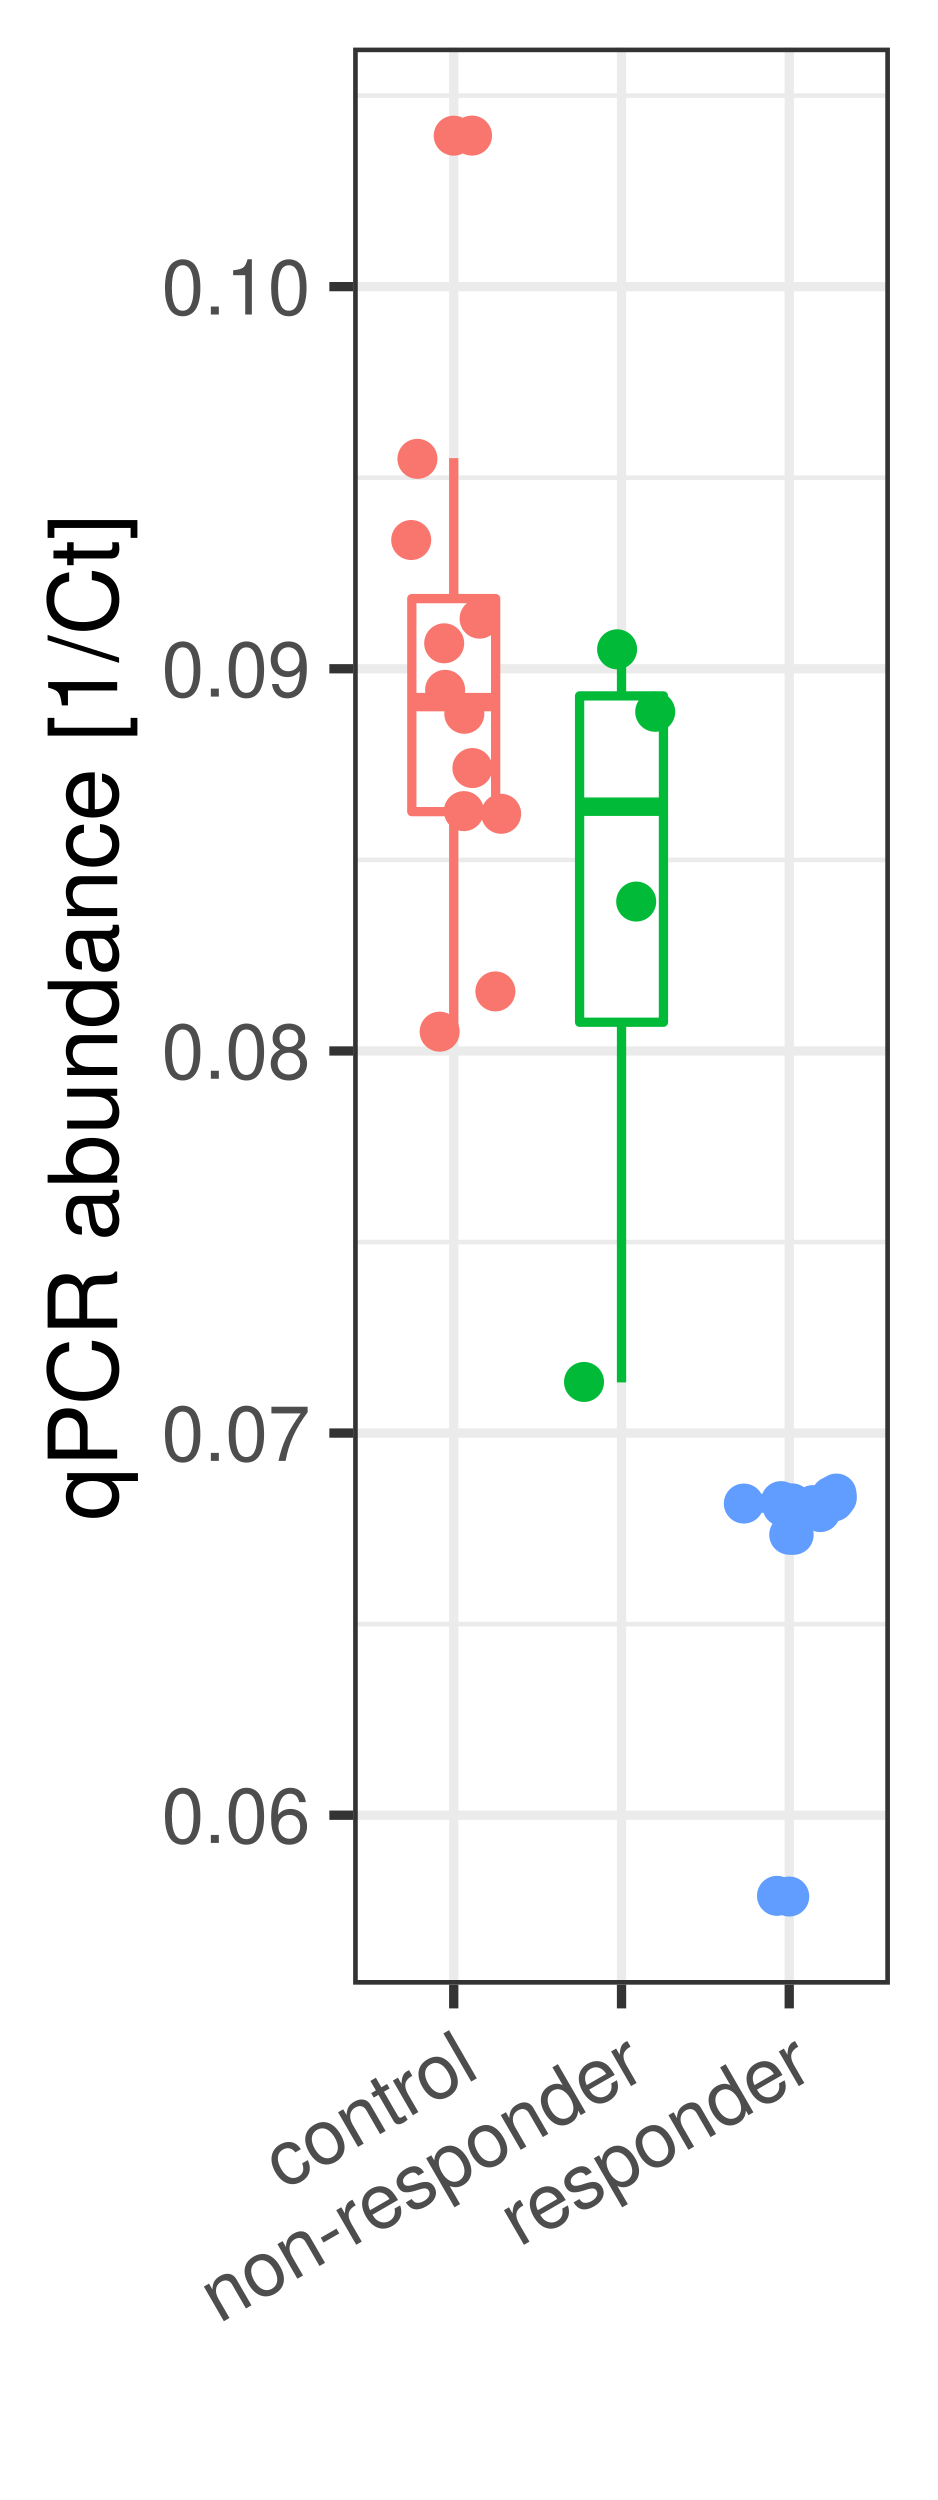
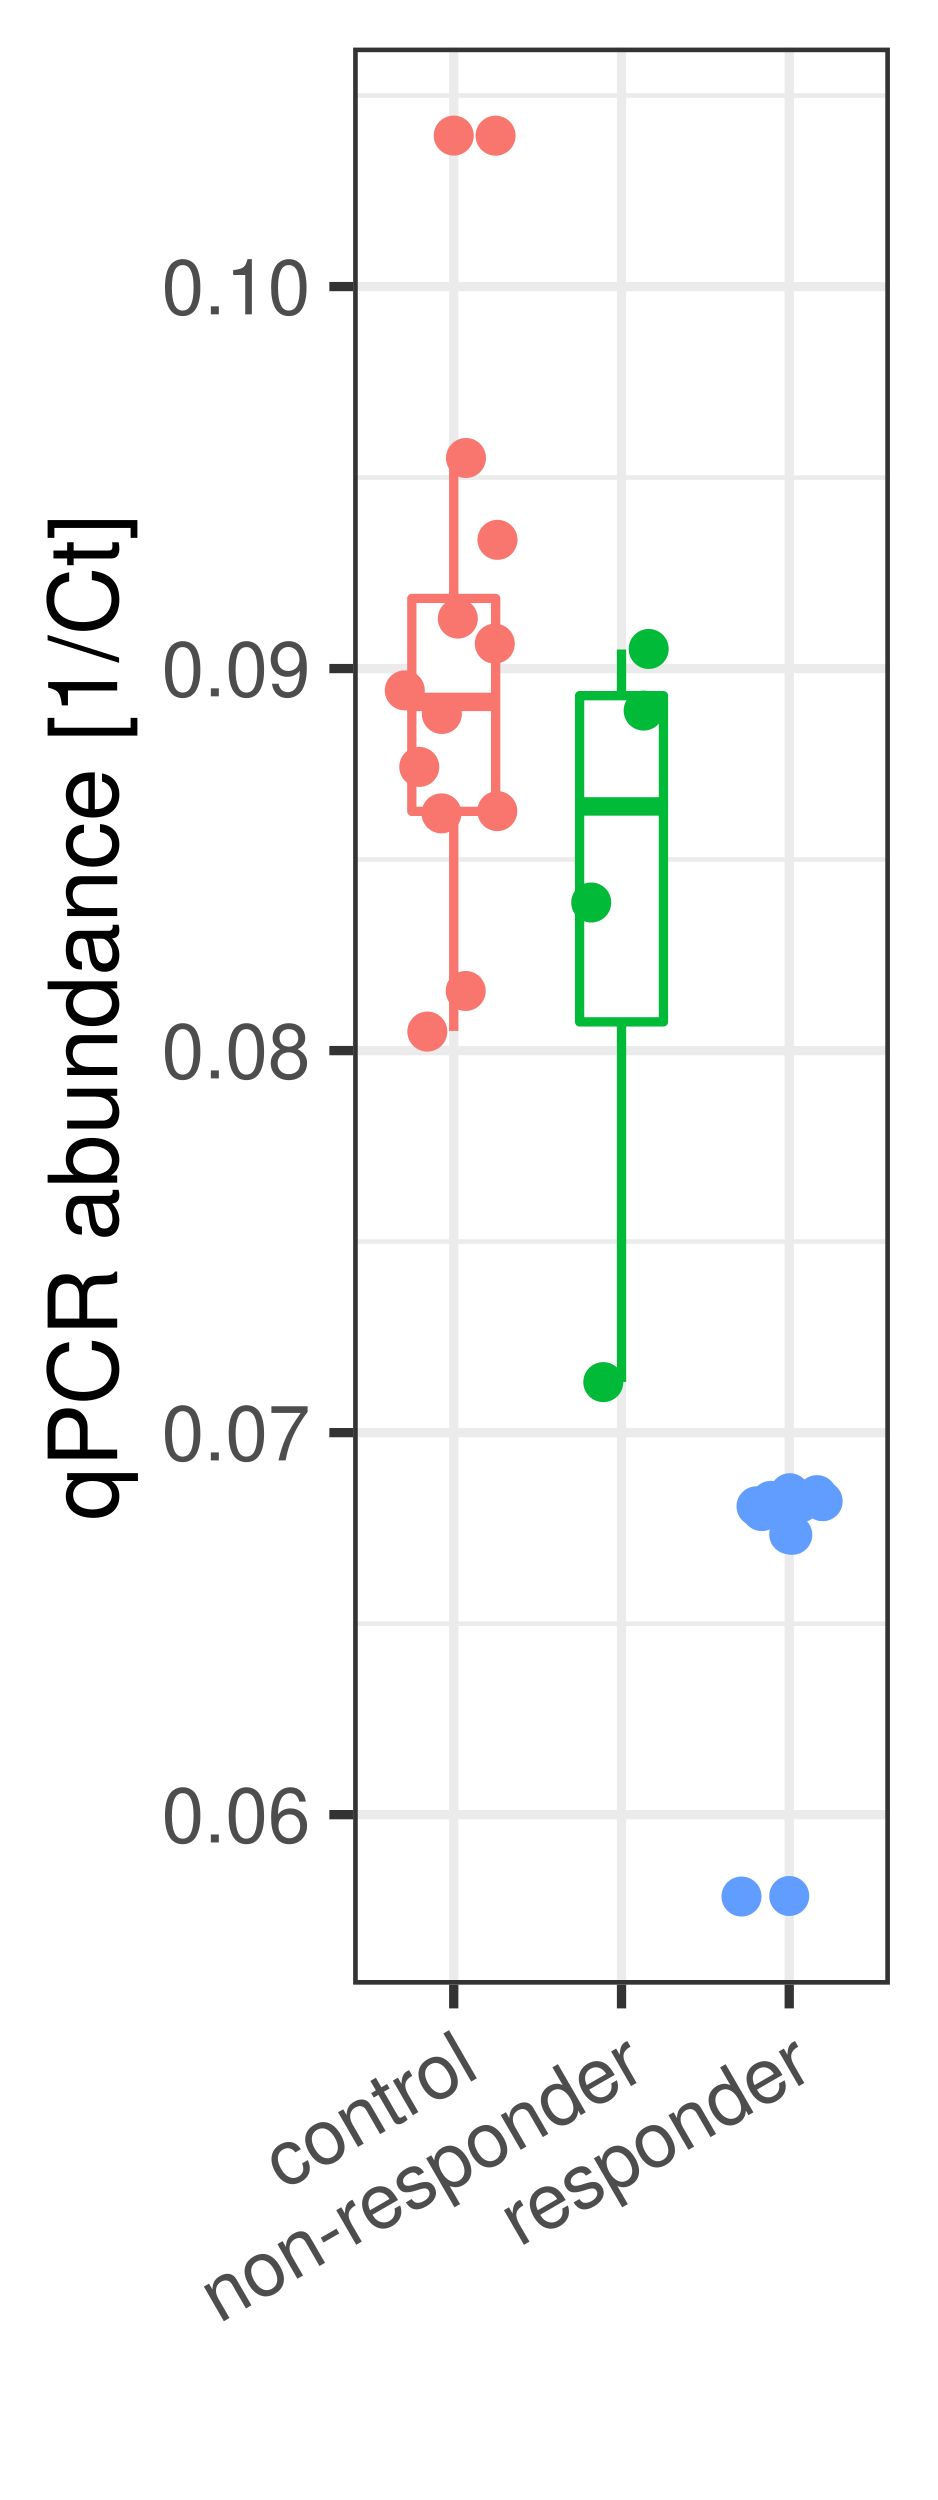
<svg xmlns="http://www.w3.org/2000/svg" viewBox="0 0 108.00 288.00">
  <defs>
    <style type="text/css">
    line, polyline, polygon, path, rect, circle {
      fill: none;
      stroke: #000000;
      stroke-linecap: round;
      stroke-linejoin: round;
      stroke-miterlimit: 10.00;
    }
  </style>
  </defs>
  <rect width="100%" height="100%" style="stroke: none; fill: #FFFFFF;" />
  <rect x="-0" y="0.00" width="108.00" height="288.00" style="stroke-width: 1.07; stroke: #FFFFFF; fill: #FFFFFF;" />
  <defs>
    <clipPath id="cpNDAuNjh8MTAyLjUyfDIyOC42M3w1LjQ4">
      <rect x="40.68" y="5.48" width="61.84" height="223.15" />
    </clipPath>
  </defs>
  <rect x="40.68" y="5.48" width="61.84" height="223.15" style="stroke-width: 1.07; stroke: none; fill: #FFFFFF;" clip-path="url(#cpNDAuNjh8MTAyLjUyfDIyOC42M3w1LjQ4)" />
-   <polyline points="40.68,187.10 102.52,187.10 " style="stroke-width: 0.53; stroke: #EBEBEB; stroke-linecap: butt;" clip-path="url(#cpNDAuNjh8MTAyLjUyfDIyOC42M3w1LjQ4)" />
-   <polyline points="40.68,143.08 102.52,143.08 " style="stroke-width: 0.53; stroke: #EBEBEB; stroke-linecap: butt;" clip-path="url(#cpNDAuNjh8MTAyLjUyfDIyOC42M3w1LjQ4)" />
-   <polyline points="40.68,99.06 102.52,99.06 " style="stroke-width: 0.53; stroke: #EBEBEB; stroke-linecap: butt;" clip-path="url(#cpNDAuNjh8MTAyLjUyfDIyOC42M3w1LjQ4)" />
-   <polyline points="40.68,55.03 102.52,55.03 " style="stroke-width: 0.53; stroke: #EBEBEB; stroke-linecap: butt;" clip-path="url(#cpNDAuNjh8MTAyLjUyfDIyOC42M3w1LjQ4)" />
-   <polyline points="40.68,11.01 102.52,11.01 " style="stroke-width: 0.53; stroke: #EBEBEB; stroke-linecap: butt;" clip-path="url(#cpNDAuNjh8MTAyLjUyfDIyOC42M3w1LjQ4)" />
-   <polyline points="40.68,209.11 102.52,209.11 " style="stroke-width: 1.07; stroke: #EBEBEB; stroke-linecap: butt;" clip-path="url(#cpNDAuNjh8MTAyLjUyfDIyOC42M3w1LjQ4)" />
-   <polyline points="40.68,165.09 102.52,165.09 " style="stroke-width: 1.07; stroke: #EBEBEB; stroke-linecap: butt;" clip-path="url(#cpNDAuNjh8MTAyLjUyfDIyOC42M3w1LjQ4)" />
-   <polyline points="40.68,121.07 102.52,121.07 " style="stroke-width: 1.07; stroke: #EBEBEB; stroke-linecap: butt;" clip-path="url(#cpNDAuNjh8MTAyLjUyfDIyOC42M3w1LjQ4)" />
-   <polyline points="40.68,77.04 102.52,77.04 " style="stroke-width: 1.07; stroke: #EBEBEB; stroke-linecap: butt;" clip-path="url(#cpNDAuNjh8MTAyLjUyfDIyOC42M3w1LjQ4)" />
-   <polyline points="40.68,33.02 102.52,33.02 " style="stroke-width: 1.07; stroke: #EBEBEB; stroke-linecap: butt;" clip-path="url(#cpNDAuNjh8MTAyLjUyfDIyOC42M3w1LjQ4)" />
+   <polyline points="40.68,187.05 102.52,187.05 " style="stroke-width: 0.53; stroke: #EBEBEB; stroke-linecap: butt;" clip-path="url(#cpNDAuNjh8MTAyLjUyfDIyOC42M3w1LjQ4)" />
+   <polyline points="40.68,143.03 102.52,143.03 " style="stroke-width: 0.53; stroke: #EBEBEB; stroke-linecap: butt;" clip-path="url(#cpNDAuNjh8MTAyLjUyfDIyOC42M3w1LjQ4)" />
+   <polyline points="40.68,99.02 102.52,99.02 " style="stroke-width: 0.53; stroke: #EBEBEB; stroke-linecap: butt;" clip-path="url(#cpNDAuNjh8MTAyLjUyfDIyOC42M3w1LjQ4)" />
+   <polyline points="40.68,55.01 102.52,55.01 " style="stroke-width: 0.53; stroke: #EBEBEB; stroke-linecap: butt;" clip-path="url(#cpNDAuNjh8MTAyLjUyfDIyOC42M3w1LjQ4)" />
+   <polyline points="40.68,11.00 102.52,11.00 " style="stroke-width: 0.53; stroke: #EBEBEB; stroke-linecap: butt;" clip-path="url(#cpNDAuNjh8MTAyLjUyfDIyOC42M3w1LjQ4)" />
+   <polyline points="40.68,209.05 102.52,209.05 " style="stroke-width: 1.07; stroke: #EBEBEB; stroke-linecap: butt;" clip-path="url(#cpNDAuNjh8MTAyLjUyfDIyOC42M3w1LjQ4)" />
+   <polyline points="40.68,165.04 102.52,165.04 " style="stroke-width: 1.07; stroke: #EBEBEB; stroke-linecap: butt;" clip-path="url(#cpNDAuNjh8MTAyLjUyfDIyOC42M3w1LjQ4)" />
+   <polyline points="40.68,121.03 102.52,121.03 " style="stroke-width: 1.07; stroke: #EBEBEB; stroke-linecap: butt;" clip-path="url(#cpNDAuNjh8MTAyLjUyfDIyOC42M3w1LjQ4)" />
+   <polyline points="40.68,77.02 102.52,77.02 " style="stroke-width: 1.07; stroke: #EBEBEB; stroke-linecap: butt;" clip-path="url(#cpNDAuNjh8MTAyLjUyfDIyOC42M3w1LjQ4)" />
+   <polyline points="40.68,33.01 102.52,33.01 " style="stroke-width: 1.07; stroke: #EBEBEB; stroke-linecap: butt;" clip-path="url(#cpNDAuNjh8MTAyLjUyfDIyOC42M3w1LjQ4)" />
  <polyline points="52.27,228.63 52.27,5.48 " style="stroke-width: 1.07; stroke: #EBEBEB; stroke-linecap: butt;" clip-path="url(#cpNDAuNjh8MTAyLjUyfDIyOC42M3w1LjQ4)" />
  <polyline points="71.60,228.63 71.60,5.48 " style="stroke-width: 1.07; stroke: #EBEBEB; stroke-linecap: butt;" clip-path="url(#cpNDAuNjh8MTAyLjUyfDIyOC42M3w1LjQ4)" />
  <polyline points="90.92,228.63 90.92,5.48 " style="stroke-width: 1.07; stroke: #EBEBEB; stroke-linecap: butt;" clip-path="url(#cpNDAuNjh8MTAyLjUyfDIyOC42M3w1LjQ4)" />
-   <circle cx="52.27" cy="15.63" r="1.95" style="stroke-width: 0.71; stroke: #F8766D; fill: #F8766D;" clip-path="url(#cpNDAuNjh8MTAyLjUyfDIyOC42M3w1LjQ4)" />
-   <line x1="52.27" y1="68.96" x2="52.27" y2="52.78" style="stroke-width: 1.07; stroke: #F8766D; stroke-linecap: butt;" clip-path="url(#cpNDAuNjh8MTAyLjUyfDIyOC42M3w1LjQ4)" />
-   <line x1="52.27" y1="93.50" x2="52.27" y2="118.80" style="stroke-width: 1.07; stroke: #F8766D; stroke-linecap: butt;" clip-path="url(#cpNDAuNjh8MTAyLjUyfDIyOC42M3w1LjQ4)" />
-   <polygon points="47.44,68.96 47.44,93.50 57.10,93.50 57.10,68.96 47.44,68.96 " style="stroke-width: 1.07; stroke: #F8766D; fill: #FFFFFF;" clip-path="url(#cpNDAuNjh8MTAyLjUyfDIyOC42M3w1LjQ4)" />
-   <line x1="47.44" y1="80.88" x2="57.10" y2="80.88" style="stroke-width: 2.13; stroke: #F8766D; stroke-linecap: butt;" clip-path="url(#cpNDAuNjh8MTAyLjUyfDIyOC42M3w1LjQ4)" />
-   <line x1="71.60" y1="80.17" x2="71.60" y2="74.85" style="stroke-width: 1.07; stroke: #00BA38; stroke-linecap: butt;" clip-path="url(#cpNDAuNjh8MTAyLjUyfDIyOC42M3w1LjQ4)" />
-   <line x1="71.60" y1="117.76" x2="71.60" y2="159.25" style="stroke-width: 1.07; stroke: #00BA38; stroke-linecap: butt;" clip-path="url(#cpNDAuNjh8MTAyLjUyfDIyOC42M3w1LjQ4)" />
-   <polygon points="66.77,80.17 66.77,117.76 76.43,117.76 76.43,80.17 66.77,80.17 " style="stroke-width: 1.07; stroke: #00BA38; fill: #FFFFFF;" clip-path="url(#cpNDAuNjh8MTAyLjUyfDIyOC42M3w1LjQ4)" />
-   <line x1="66.77" y1="92.93" x2="76.43" y2="92.93" style="stroke-width: 2.13; stroke: #00BA38; stroke-linecap: butt;" clip-path="url(#cpNDAuNjh8MTAyLjUyfDIyOC42M3w1LjQ4)" />
-   <circle cx="90.92" cy="176.80" r="1.95" style="stroke-width: 0.71; stroke: #619CFF; fill: #619CFF;" clip-path="url(#cpNDAuNjh8MTAyLjUyfDIyOC42M3w1LjQ4)" />
-   <circle cx="90.92" cy="218.48" r="1.95" style="stroke-width: 0.71; stroke: #619CFF; fill: #619CFF;" clip-path="url(#cpNDAuNjh8MTAyLjUyfDIyOC42M3w1LjQ4)" />
-   <line x1="90.92" y1="172.85" x2="90.92" y2="172.13" style="stroke-width: 1.07; stroke: #619CFF; stroke-linecap: butt;" clip-path="url(#cpNDAuNjh8MTAyLjUyfDIyOC42M3w1LjQ4)" />
-   <line x1="90.92" y1="173.72" x2="90.92" y2="174.18" style="stroke-width: 1.07; stroke: #619CFF; stroke-linecap: butt;" clip-path="url(#cpNDAuNjh8MTAyLjUyfDIyOC42M3w1LjQ4)" />
-   <polygon points="86.09,172.85 86.09,173.72 95.76,173.72 95.76,172.85 86.09,172.85 " style="stroke-width: 1.07; stroke: #619CFF; fill: #FFFFFF;" clip-path="url(#cpNDAuNjh8MTAyLjUyfDIyOC42M3w1LjQ4)" />
-   <line x1="86.09" y1="173.16" x2="95.76" y2="173.16" style="stroke-width: 2.13; stroke: #619CFF; stroke-linecap: butt;" clip-path="url(#cpNDAuNjh8MTAyLjUyfDIyOC42M3w1LjQ4)" />
-   <circle cx="91.43" cy="176.81" r="1.95" style="stroke-width: 0.71; stroke: #619CFF; fill: #619CFF;" clip-path="url(#cpNDAuNjh8MTAyLjUyfDIyOC42M3w1LjQ4)" />
-   <circle cx="90.15" cy="173.54" r="1.95" style="stroke-width: 0.71; stroke: #619CFF; fill: #619CFF;" clip-path="url(#cpNDAuNjh8MTAyLjUyfDIyOC42M3w1LjQ4)" />
-   <circle cx="89.97" cy="172.93" r="1.95" style="stroke-width: 0.71; stroke: #619CFF; fill: #619CFF;" clip-path="url(#cpNDAuNjh8MTAyLjUyfDIyOC42M3w1LjQ4)" />
-   <circle cx="67.28" cy="159.20" r="1.95" style="stroke-width: 0.71; stroke: #00BA38; fill: #00BA38;" clip-path="url(#cpNDAuNjh8MTAyLjUyfDIyOC42M3w1LjQ4)" />
-   <circle cx="73.29" cy="103.86" r="1.95" style="stroke-width: 0.71; stroke: #00BA38; fill: #00BA38;" clip-path="url(#cpNDAuNjh8MTAyLjUyfDIyOC42M3w1LjQ4)" />
-   <circle cx="96.36" cy="172.06" r="1.95" style="stroke-width: 0.71; stroke: #619CFF; fill: #619CFF;" clip-path="url(#cpNDAuNjh8MTAyLjUyfDIyOC42M3w1LjQ4)" />
-   <circle cx="94.50" cy="174.19" r="1.95" style="stroke-width: 0.71; stroke: #619CFF; fill: #619CFF;" clip-path="url(#cpNDAuNjh8MTAyLjUyfDIyOC42M3w1LjQ4)" />
-   <circle cx="91.25" cy="173.19" r="1.95" style="stroke-width: 0.71; stroke: #619CFF; fill: #619CFF;" clip-path="url(#cpNDAuNjh8MTAyLjUyfDIyOC42M3w1LjQ4)" />
-   <circle cx="57.07" cy="114.21" r="1.95" style="stroke-width: 0.71; stroke: #F8766D; fill: #F8766D;" clip-path="url(#cpNDAuNjh8MTAyLjUyfDIyOC42M3w1LjQ4)" />
-   <circle cx="51.28" cy="79.47" r="1.95" style="stroke-width: 0.71; stroke: #F8766D; fill: #F8766D;" clip-path="url(#cpNDAuNjh8MTAyLjUyfDIyOC42M3w1LjQ4)" />
-   <circle cx="48.09" cy="52.86" r="1.95" style="stroke-width: 0.71; stroke: #F8766D; fill: #F8766D;" clip-path="url(#cpNDAuNjh8MTAyLjUyfDIyOC42M3w1LjQ4)" />
-   <circle cx="53.49" cy="82.23" r="1.95" style="stroke-width: 0.71; stroke: #F8766D; fill: #F8766D;" clip-path="url(#cpNDAuNjh8MTAyLjUyfDIyOC42M3w1LjQ4)" />
-   <circle cx="54.38" cy="15.62" r="1.95" style="stroke-width: 0.71; stroke: #F8766D; fill: #F8766D;" clip-path="url(#cpNDAuNjh8MTAyLjUyfDIyOC42M3w1LjQ4)" />
-   <circle cx="57.73" cy="93.75" r="1.95" style="stroke-width: 0.71; stroke: #F8766D; fill: #F8766D;" clip-path="url(#cpNDAuNjh8MTAyLjUyfDIyOC42M3w1LjQ4)" />
-   <circle cx="89.51" cy="218.40" r="1.95" style="stroke-width: 0.71; stroke: #619CFF; fill: #619CFF;" clip-path="url(#cpNDAuNjh8MTAyLjUyfDIyOC42M3w1LjQ4)" />
-   <circle cx="96.40" cy="172.54" r="1.95" style="stroke-width: 0.71; stroke: #619CFF; fill: #619CFF;" clip-path="url(#cpNDAuNjh8MTAyLjUyfDIyOC42M3w1LjQ4)" />
-   <circle cx="93.65" cy="173.39" r="1.95" style="stroke-width: 0.71; stroke: #619CFF; fill: #619CFF;" clip-path="url(#cpNDAuNjh8MTAyLjUyfDIyOC42M3w1LjQ4)" />
-   <circle cx="85.69" cy="173.21" r="1.95" style="stroke-width: 0.71; stroke: #619CFF; fill: #619CFF;" clip-path="url(#cpNDAuNjh8MTAyLjUyfDIyOC42M3w1LjQ4)" />
-   <circle cx="95.75" cy="172.39" r="1.95" style="stroke-width: 0.71; stroke: #619CFF; fill: #619CFF;" clip-path="url(#cpNDAuNjh8MTAyLjUyfDIyOC42M3w1LjQ4)" />
-   <circle cx="75.48" cy="82.00" r="1.95" style="stroke-width: 0.71; stroke: #00BA38; fill: #00BA38;" clip-path="url(#cpNDAuNjh8MTAyLjUyfDIyOC42M3w1LjQ4)" />
-   <circle cx="71.09" cy="74.80" r="1.95" style="stroke-width: 0.71; stroke: #00BA38; fill: #00BA38;" clip-path="url(#cpNDAuNjh8MTAyLjUyfDIyOC42M3w1LjQ4)" />
-   <circle cx="96.08" cy="172.96" r="1.95" style="stroke-width: 0.71; stroke: #619CFF; fill: #619CFF;" clip-path="url(#cpNDAuNjh8MTAyLjUyfDIyOC42M3w1LjQ4)" />
-   <circle cx="54.42" cy="88.48" r="1.95" style="stroke-width: 0.71; stroke: #F8766D; fill: #F8766D;" clip-path="url(#cpNDAuNjh8MTAyLjUyfDIyOC42M3w1LjQ4)" />
-   <circle cx="53.44" cy="93.44" r="1.95" style="stroke-width: 0.71; stroke: #F8766D; fill: #F8766D;" clip-path="url(#cpNDAuNjh8MTAyLjUyfDIyOC42M3w1LjQ4)" />
-   <circle cx="51.17" cy="74.11" r="1.95" style="stroke-width: 0.71; stroke: #F8766D; fill: #F8766D;" clip-path="url(#cpNDAuNjh8MTAyLjUyfDIyOC42M3w1LjQ4)" />
-   <circle cx="50.65" cy="118.85" r="1.95" style="stroke-width: 0.71; stroke: #F8766D; fill: #F8766D;" clip-path="url(#cpNDAuNjh8MTAyLjUyfDIyOC42M3w1LjQ4)" />
-   <circle cx="47.37" cy="62.21" r="1.95" style="stroke-width: 0.71; stroke: #F8766D; fill: #F8766D;" clip-path="url(#cpNDAuNjh8MTAyLjUyfDIyOC42M3w1LjQ4)" />
-   <circle cx="55.25" cy="71.27" r="1.95" style="stroke-width: 0.71; stroke: #F8766D; fill: #F8766D;" clip-path="url(#cpNDAuNjh8MTAyLjUyfDIyOC42M3w1LjQ4)" />
+   <circle cx="52.27" cy="15.62" r="1.95" style="stroke-width: 0.71; stroke: #F8766D; fill: #F8766D;" clip-path="url(#cpNDAuNjh8MTAyLjUyfDIyOC42M3w1LjQ4)" />
+   <line x1="52.27" y1="68.94" x2="52.27" y2="52.76" style="stroke-width: 1.07; stroke: #F8766D; stroke-linecap: butt;" clip-path="url(#cpNDAuNjh8MTAyLjUyfDIyOC42M3w1LjQ4)" />
+   <line x1="52.27" y1="93.47" x2="52.27" y2="118.76" style="stroke-width: 1.07; stroke: #F8766D; stroke-linecap: butt;" clip-path="url(#cpNDAuNjh8MTAyLjUyfDIyOC42M3w1LjQ4)" />
+   <polygon points="47.44,68.94 47.44,93.47 57.10,93.47 57.10,68.94 47.44,68.94 " style="stroke-width: 1.07; stroke: #F8766D; fill: #FFFFFF;" clip-path="url(#cpNDAuNjh8MTAyLjUyfDIyOC42M3w1LjQ4)" />
+   <line x1="47.44" y1="80.86" x2="57.10" y2="80.86" style="stroke-width: 2.13; stroke: #F8766D; stroke-linecap: butt;" clip-path="url(#cpNDAuNjh8MTAyLjUyfDIyOC42M3w1LjQ4)" />
+   <line x1="71.60" y1="80.14" x2="71.60" y2="74.83" style="stroke-width: 1.07; stroke: #00BA38; stroke-linecap: butt;" clip-path="url(#cpNDAuNjh8MTAyLjUyfDIyOC42M3w1LjQ4)" />
+   <line x1="71.60" y1="117.72" x2="71.60" y2="159.20" style="stroke-width: 1.07; stroke: #00BA38; stroke-linecap: butt;" clip-path="url(#cpNDAuNjh8MTAyLjUyfDIyOC42M3w1LjQ4)" />
+   <polygon points="66.77,80.14 66.77,117.72 76.43,117.72 76.43,80.14 66.77,80.14 " style="stroke-width: 1.07; stroke: #00BA38; fill: #FFFFFF;" clip-path="url(#cpNDAuNjh8MTAyLjUyfDIyOC42M3w1LjQ4)" />
+   <line x1="66.77" y1="92.90" x2="76.43" y2="92.90" style="stroke-width: 2.13; stroke: #00BA38; stroke-linecap: butt;" clip-path="url(#cpNDAuNjh8MTAyLjUyfDIyOC42M3w1LjQ4)" />
+   <circle cx="90.92" cy="176.75" r="1.95" style="stroke-width: 0.71; stroke: #619CFF; fill: #619CFF;" clip-path="url(#cpNDAuNjh8MTAyLjUyfDIyOC42M3w1LjQ4)" />
+   <circle cx="90.92" cy="218.42" r="1.95" style="stroke-width: 0.71; stroke: #619CFF; fill: #619CFF;" clip-path="url(#cpNDAuNjh8MTAyLjUyfDIyOC42M3w1LjQ4)" />
+   <line x1="90.92" y1="172.80" x2="90.92" y2="172.08" style="stroke-width: 1.07; stroke: #619CFF; stroke-linecap: butt;" clip-path="url(#cpNDAuNjh8MTAyLjUyfDIyOC42M3w1LjQ4)" />
+   <line x1="90.92" y1="173.67" x2="90.92" y2="174.13" style="stroke-width: 1.07; stroke: #619CFF; stroke-linecap: butt;" clip-path="url(#cpNDAuNjh8MTAyLjUyfDIyOC42M3w1LjQ4)" />
+   <polygon points="86.09,172.80 86.09,173.67 95.76,173.67 95.76,172.80 86.09,172.80 " style="stroke-width: 1.07; stroke: #619CFF; fill: #FFFFFF;" clip-path="url(#cpNDAuNjh8MTAyLjUyfDIyOC42M3w1LjQ4)" />
+   <line x1="86.09" y1="173.11" x2="95.76" y2="173.11" style="stroke-width: 2.13; stroke: #619CFF; stroke-linecap: butt;" clip-path="url(#cpNDAuNjh8MTAyLjUyfDIyOC42M3w1LjQ4)" />
+   <circle cx="91.27" cy="176.81" r="1.95" style="stroke-width: 0.71; stroke: #619CFF; fill: #619CFF;" clip-path="url(#cpNDAuNjh8MTAyLjUyfDIyOC42M3w1LjQ4)" />
+   <circle cx="87.15" cy="173.53" r="1.95" style="stroke-width: 0.71; stroke: #619CFF; fill: #619CFF;" clip-path="url(#cpNDAuNjh8MTAyLjUyfDIyOC42M3w1LjQ4)" />
+   <circle cx="94.77" cy="172.94" r="1.95" style="stroke-width: 0.71; stroke: #619CFF; fill: #619CFF;" clip-path="url(#cpNDAuNjh8MTAyLjUyfDIyOC42M3w1LjQ4)" />
+   <circle cx="69.50" cy="159.22" r="1.95" style="stroke-width: 0.71; stroke: #00BA38; fill: #00BA38;" clip-path="url(#cpNDAuNjh8MTAyLjUyfDIyOC42M3w1LjQ4)" />
+   <circle cx="68.11" cy="103.97" r="1.95" style="stroke-width: 0.71; stroke: #00BA38; fill: #00BA38;" clip-path="url(#cpNDAuNjh8MTAyLjUyfDIyOC42M3w1LjQ4)" />
+   <circle cx="90.99" cy="172.02" r="1.95" style="stroke-width: 0.71; stroke: #619CFF; fill: #619CFF;" clip-path="url(#cpNDAuNjh8MTAyLjUyfDIyOC42M3w1LjQ4)" />
+   <circle cx="87.76" cy="174.08" r="1.95" style="stroke-width: 0.71; stroke: #619CFF; fill: #619CFF;" clip-path="url(#cpNDAuNjh8MTAyLjUyfDIyOC42M3w1LjQ4)" />
+   <circle cx="90.50" cy="173.19" r="1.95" style="stroke-width: 0.71; stroke: #619CFF; fill: #619CFF;" clip-path="url(#cpNDAuNjh8MTAyLjUyfDIyOC42M3w1LjQ4)" />
+   <circle cx="53.65" cy="114.16" r="1.95" style="stroke-width: 0.71; stroke: #F8766D; fill: #F8766D;" clip-path="url(#cpNDAuNjh8MTAyLjUyfDIyOC42M3w1LjQ4)" />
+   <circle cx="46.63" cy="79.53" r="1.95" style="stroke-width: 0.71; stroke: #F8766D; fill: #F8766D;" clip-path="url(#cpNDAuNjh8MTAyLjUyfDIyOC42M3w1LjQ4)" />
+   <circle cx="53.68" cy="52.76" r="1.95" style="stroke-width: 0.71; stroke: #F8766D; fill: #F8766D;" clip-path="url(#cpNDAuNjh8MTAyLjUyfDIyOC42M3w1LjQ4)" />
+   <circle cx="50.90" cy="82.25" r="1.95" style="stroke-width: 0.71; stroke: #F8766D; fill: #F8766D;" clip-path="url(#cpNDAuNjh8MTAyLjUyfDIyOC42M3w1LjQ4)" />
+   <circle cx="57.09" cy="15.63" r="1.95" style="stroke-width: 0.71; stroke: #F8766D; fill: #F8766D;" clip-path="url(#cpNDAuNjh8MTAyLjUyfDIyOC42M3w1LjQ4)" />
+   <circle cx="50.86" cy="93.70" r="1.95" style="stroke-width: 0.71; stroke: #F8766D; fill: #F8766D;" clip-path="url(#cpNDAuNjh8MTAyLjUyfDIyOC42M3w1LjQ4)" />
+   <circle cx="85.42" cy="218.48" r="1.95" style="stroke-width: 0.71; stroke: #619CFF; fill: #619CFF;" clip-path="url(#cpNDAuNjh8MTAyLjUyfDIyOC42M3w1LjQ4)" />
+   <circle cx="90.74" cy="172.55" r="1.95" style="stroke-width: 0.71; stroke: #619CFF; fill: #619CFF;" clip-path="url(#cpNDAuNjh8MTAyLjUyfDIyOC42M3w1LjQ4)" />
+   <circle cx="89.97" cy="173.39" r="1.95" style="stroke-width: 0.71; stroke: #619CFF; fill: #619CFF;" clip-path="url(#cpNDAuNjh8MTAyLjUyfDIyOC42M3w1LjQ4)" />
+   <circle cx="92.17" cy="173.11" r="1.95" style="stroke-width: 0.71; stroke: #619CFF; fill: #619CFF;" clip-path="url(#cpNDAuNjh8MTAyLjUyfDIyOC42M3w1LjQ4)" />
+   <circle cx="94.12" cy="172.24" r="1.95" style="stroke-width: 0.71; stroke: #619CFF; fill: #619CFF;" clip-path="url(#cpNDAuNjh8MTAyLjUyfDIyOC42M3w1LjQ4)" />
+   <circle cx="74.15" cy="81.86" r="1.95" style="stroke-width: 0.71; stroke: #00BA38; fill: #00BA38;" clip-path="url(#cpNDAuNjh8MTAyLjUyfDIyOC42M3w1LjQ4)" />
+   <circle cx="74.73" cy="74.76" r="1.95" style="stroke-width: 0.71; stroke: #00BA38; fill: #00BA38;" clip-path="url(#cpNDAuNjh8MTAyLjUyfDIyOC42M3w1LjQ4)" />
+   <circle cx="88.81" cy="172.90" r="1.95" style="stroke-width: 0.71; stroke: #619CFF; fill: #619CFF;" clip-path="url(#cpNDAuNjh8MTAyLjUyfDIyOC42M3w1LjQ4)" />
+   <circle cx="48.30" cy="88.35" r="1.95" style="stroke-width: 0.71; stroke: #F8766D; fill: #F8766D;" clip-path="url(#cpNDAuNjh8MTAyLjUyfDIyOC42M3w1LjQ4)" />
+   <circle cx="57.29" cy="93.44" r="1.95" style="stroke-width: 0.71; stroke: #F8766D; fill: #F8766D;" clip-path="url(#cpNDAuNjh8MTAyLjUyfDIyOC42M3w1LjQ4)" />
+   <circle cx="57.00" cy="74.15" r="1.95" style="stroke-width: 0.71; stroke: #F8766D; fill: #F8766D;" clip-path="url(#cpNDAuNjh8MTAyLjUyfDIyOC42M3w1LjQ4)" />
+   <circle cx="49.23" cy="118.84" r="1.95" style="stroke-width: 0.71; stroke: #F8766D; fill: #F8766D;" clip-path="url(#cpNDAuNjh8MTAyLjUyfDIyOC42M3w1LjQ4)" />
+   <circle cx="57.31" cy="62.19" r="1.95" style="stroke-width: 0.71; stroke: #F8766D; fill: #F8766D;" clip-path="url(#cpNDAuNjh8MTAyLjUyfDIyOC42M3w1LjQ4)" />
+   <circle cx="52.74" cy="71.26" r="1.95" style="stroke-width: 0.71; stroke: #F8766D; fill: #F8766D;" clip-path="url(#cpNDAuNjh8MTAyLjUyfDIyOC42M3w1LjQ4)" />
  <rect x="40.68" y="5.48" width="61.84" height="223.15" style="stroke-width: 1.07; stroke: #333333;" clip-path="url(#cpNDAuNjh8MTAyLjUyfDIyOC42M3w1LjQ4)" />
  <defs>
    <clipPath id="cpMC4wMHwxMDguMDB8Mjg4LjAwfDAuMDA=">
      <rect x="0.00" y="0.00" width="108.00" height="288.00" />
    </clipPath>
  </defs>
  <g clip-path="url(#cpMC4wMHwxMDguMDB8Mjg4LjAwfDAuMDA=)">
-     <text x="18.63" y="212.31" style="font-size: 8.80px; fill: #4D4D4D; font-family: Nimbus Sans L;" textLength="17.12px" lengthAdjust="spacingAndGlyphs">0.06</text>
+     <text x="18.63" y="212.25" style="font-size: 8.80px; fill: #4D4D4D; font-family: Nimbus Sans L;" textLength="17.12px" lengthAdjust="spacingAndGlyphs">0.06</text>
  </g>
  <g clip-path="url(#cpMC4wMHwxMDguMDB8Mjg4LjAwfDAuMDA=)">
-     <text x="18.63" y="168.29" style="font-size: 8.80px; fill: #4D4D4D; font-family: Nimbus Sans L;" textLength="17.12px" lengthAdjust="spacingAndGlyphs">0.07</text>
+     <text x="18.63" y="168.24" style="font-size: 8.80px; fill: #4D4D4D; font-family: Nimbus Sans L;" textLength="17.12px" lengthAdjust="spacingAndGlyphs">0.07</text>
  </g>
  <g clip-path="url(#cpMC4wMHwxMDguMDB8Mjg4LjAwfDAuMDA=)">
-     <text x="18.63" y="124.27" style="font-size: 8.80px; fill: #4D4D4D; font-family: Nimbus Sans L;" textLength="17.12px" lengthAdjust="spacingAndGlyphs">0.08</text>
+     <text x="18.63" y="124.23" style="font-size: 8.80px; fill: #4D4D4D; font-family: Nimbus Sans L;" textLength="17.12px" lengthAdjust="spacingAndGlyphs">0.08</text>
  </g>
  <g clip-path="url(#cpMC4wMHwxMDguMDB8Mjg4LjAwfDAuMDA=)">
-     <text x="18.63" y="80.25" style="font-size: 8.80px; fill: #4D4D4D; font-family: Nimbus Sans L;" textLength="17.12px" lengthAdjust="spacingAndGlyphs">0.09</text>
+     <text x="18.63" y="80.22" style="font-size: 8.80px; fill: #4D4D4D; font-family: Nimbus Sans L;" textLength="17.12px" lengthAdjust="spacingAndGlyphs">0.09</text>
  </g>
  <g clip-path="url(#cpMC4wMHwxMDguMDB8Mjg4LjAwfDAuMDA=)">
-     <text x="18.63" y="36.23" style="font-size: 8.80px; fill: #4D4D4D; font-family: Nimbus Sans L;" textLength="17.12px" lengthAdjust="spacingAndGlyphs">0.10</text>
+     <text x="18.63" y="36.21" style="font-size: 8.80px; fill: #4D4D4D; font-family: Nimbus Sans L;" textLength="17.12px" lengthAdjust="spacingAndGlyphs">0.10</text>
  </g>
-   <polyline points="37.94,209.11 40.68,209.11 " style="stroke-width: 1.07; stroke: #333333; stroke-linecap: butt;" clip-path="url(#cpMC4wMHwxMDguMDB8Mjg4LjAwfDAuMDA=)" />
-   <polyline points="37.94,165.09 40.68,165.09 " style="stroke-width: 1.07; stroke: #333333; stroke-linecap: butt;" clip-path="url(#cpMC4wMHwxMDguMDB8Mjg4LjAwfDAuMDA=)" />
-   <polyline points="37.94,121.07 40.68,121.07 " style="stroke-width: 1.07; stroke: #333333; stroke-linecap: butt;" clip-path="url(#cpMC4wMHwxMDguMDB8Mjg4LjAwfDAuMDA=)" />
-   <polyline points="37.94,77.04 40.68,77.04 " style="stroke-width: 1.07; stroke: #333333; stroke-linecap: butt;" clip-path="url(#cpMC4wMHwxMDguMDB8Mjg4LjAwfDAuMDA=)" />
-   <polyline points="37.94,33.02 40.68,33.02 " style="stroke-width: 1.07; stroke: #333333; stroke-linecap: butt;" clip-path="url(#cpMC4wMHwxMDguMDB8Mjg4LjAwfDAuMDA=)" />
+   <polyline points="37.94,209.05 40.68,209.05 " style="stroke-width: 1.07; stroke: #333333; stroke-linecap: butt;" clip-path="url(#cpMC4wMHwxMDguMDB8Mjg4LjAwfDAuMDA=)" />
+   <polyline points="37.94,165.04 40.68,165.04 " style="stroke-width: 1.07; stroke: #333333; stroke-linecap: butt;" clip-path="url(#cpMC4wMHwxMDguMDB8Mjg4LjAwfDAuMDA=)" />
+   <polyline points="37.94,121.03 40.68,121.03 " style="stroke-width: 1.07; stroke: #333333; stroke-linecap: butt;" clip-path="url(#cpMC4wMHwxMDguMDB8Mjg4LjAwfDAuMDA=)" />
+   <polyline points="37.94,77.02 40.68,77.02 " style="stroke-width: 1.07; stroke: #333333; stroke-linecap: butt;" clip-path="url(#cpMC4wMHwxMDguMDB8Mjg4LjAwfDAuMDA=)" />
+   <polyline points="37.94,33.01 40.68,33.01 " style="stroke-width: 1.07; stroke: #333333; stroke-linecap: butt;" clip-path="url(#cpMC4wMHwxMDguMDB8Mjg4LjAwfDAuMDA=)" />
  <polyline points="52.27,231.37 52.27,228.63 " style="stroke-width: 1.07; stroke: #333333; stroke-linecap: butt;" clip-path="url(#cpMC4wMHwxMDguMDB8Mjg4LjAwfDAuMDA=)" />
  <polyline points="71.60,231.37 71.60,228.63 " style="stroke-width: 1.07; stroke: #333333; stroke-linecap: butt;" clip-path="url(#cpMC4wMHwxMDguMDB8Mjg4LjAwfDAuMDA=)" />
  <polyline points="90.92,231.37 90.92,228.63 " style="stroke-width: 1.07; stroke: #333333; stroke-linecap: butt;" clip-path="url(#cpMC4wMHwxMDguMDB8Mjg4LjAwfDAuMDA=)" />
  <g clip-path="url(#cpMC4wMHwxMDguMDB8Mjg4LjAwfDAuMDA=)">
    <text transform="translate(32.61,252.31) rotate(-30)" style="font-size: 8.80px; fill: #4D4D4D; font-family: Nimbus Sans L;" textLength="26.40px" lengthAdjust="spacingAndGlyphs">control</text>
  </g>
  <g clip-path="url(#cpMC4wMHwxMDguMDB8Mjg4LjAwfDAuMDA=)">
    <text transform="translate(25.26,267.71) rotate(-30)" style="font-size: 8.80px; fill: #4D4D4D; font-family: Nimbus Sans L;" textLength="57.21px" lengthAdjust="spacingAndGlyphs">non-responder</text>
  </g>
  <g clip-path="url(#cpMC4wMHwxMDguMDB8Mjg4LjAwfDAuMDA=)">
    <text transform="translate(59.83,258.91) rotate(-30)" style="font-size: 8.80px; fill: #4D4D4D; font-family: Nimbus Sans L;" textLength="39.60px" lengthAdjust="spacingAndGlyphs">responder</text>
  </g>
  <g clip-path="url(#cpMC4wMHwxMDguMDB8Mjg4LjAwfDAuMDA=)">
    <text transform="translate(13.50,175.14) rotate(-90)" style="font-size: 11.00px; font-family: Nimbus Sans L;" textLength="116.17px" lengthAdjust="spacingAndGlyphs">qPCR abundance [1/Ct]</text>
  </g>
</svg>
